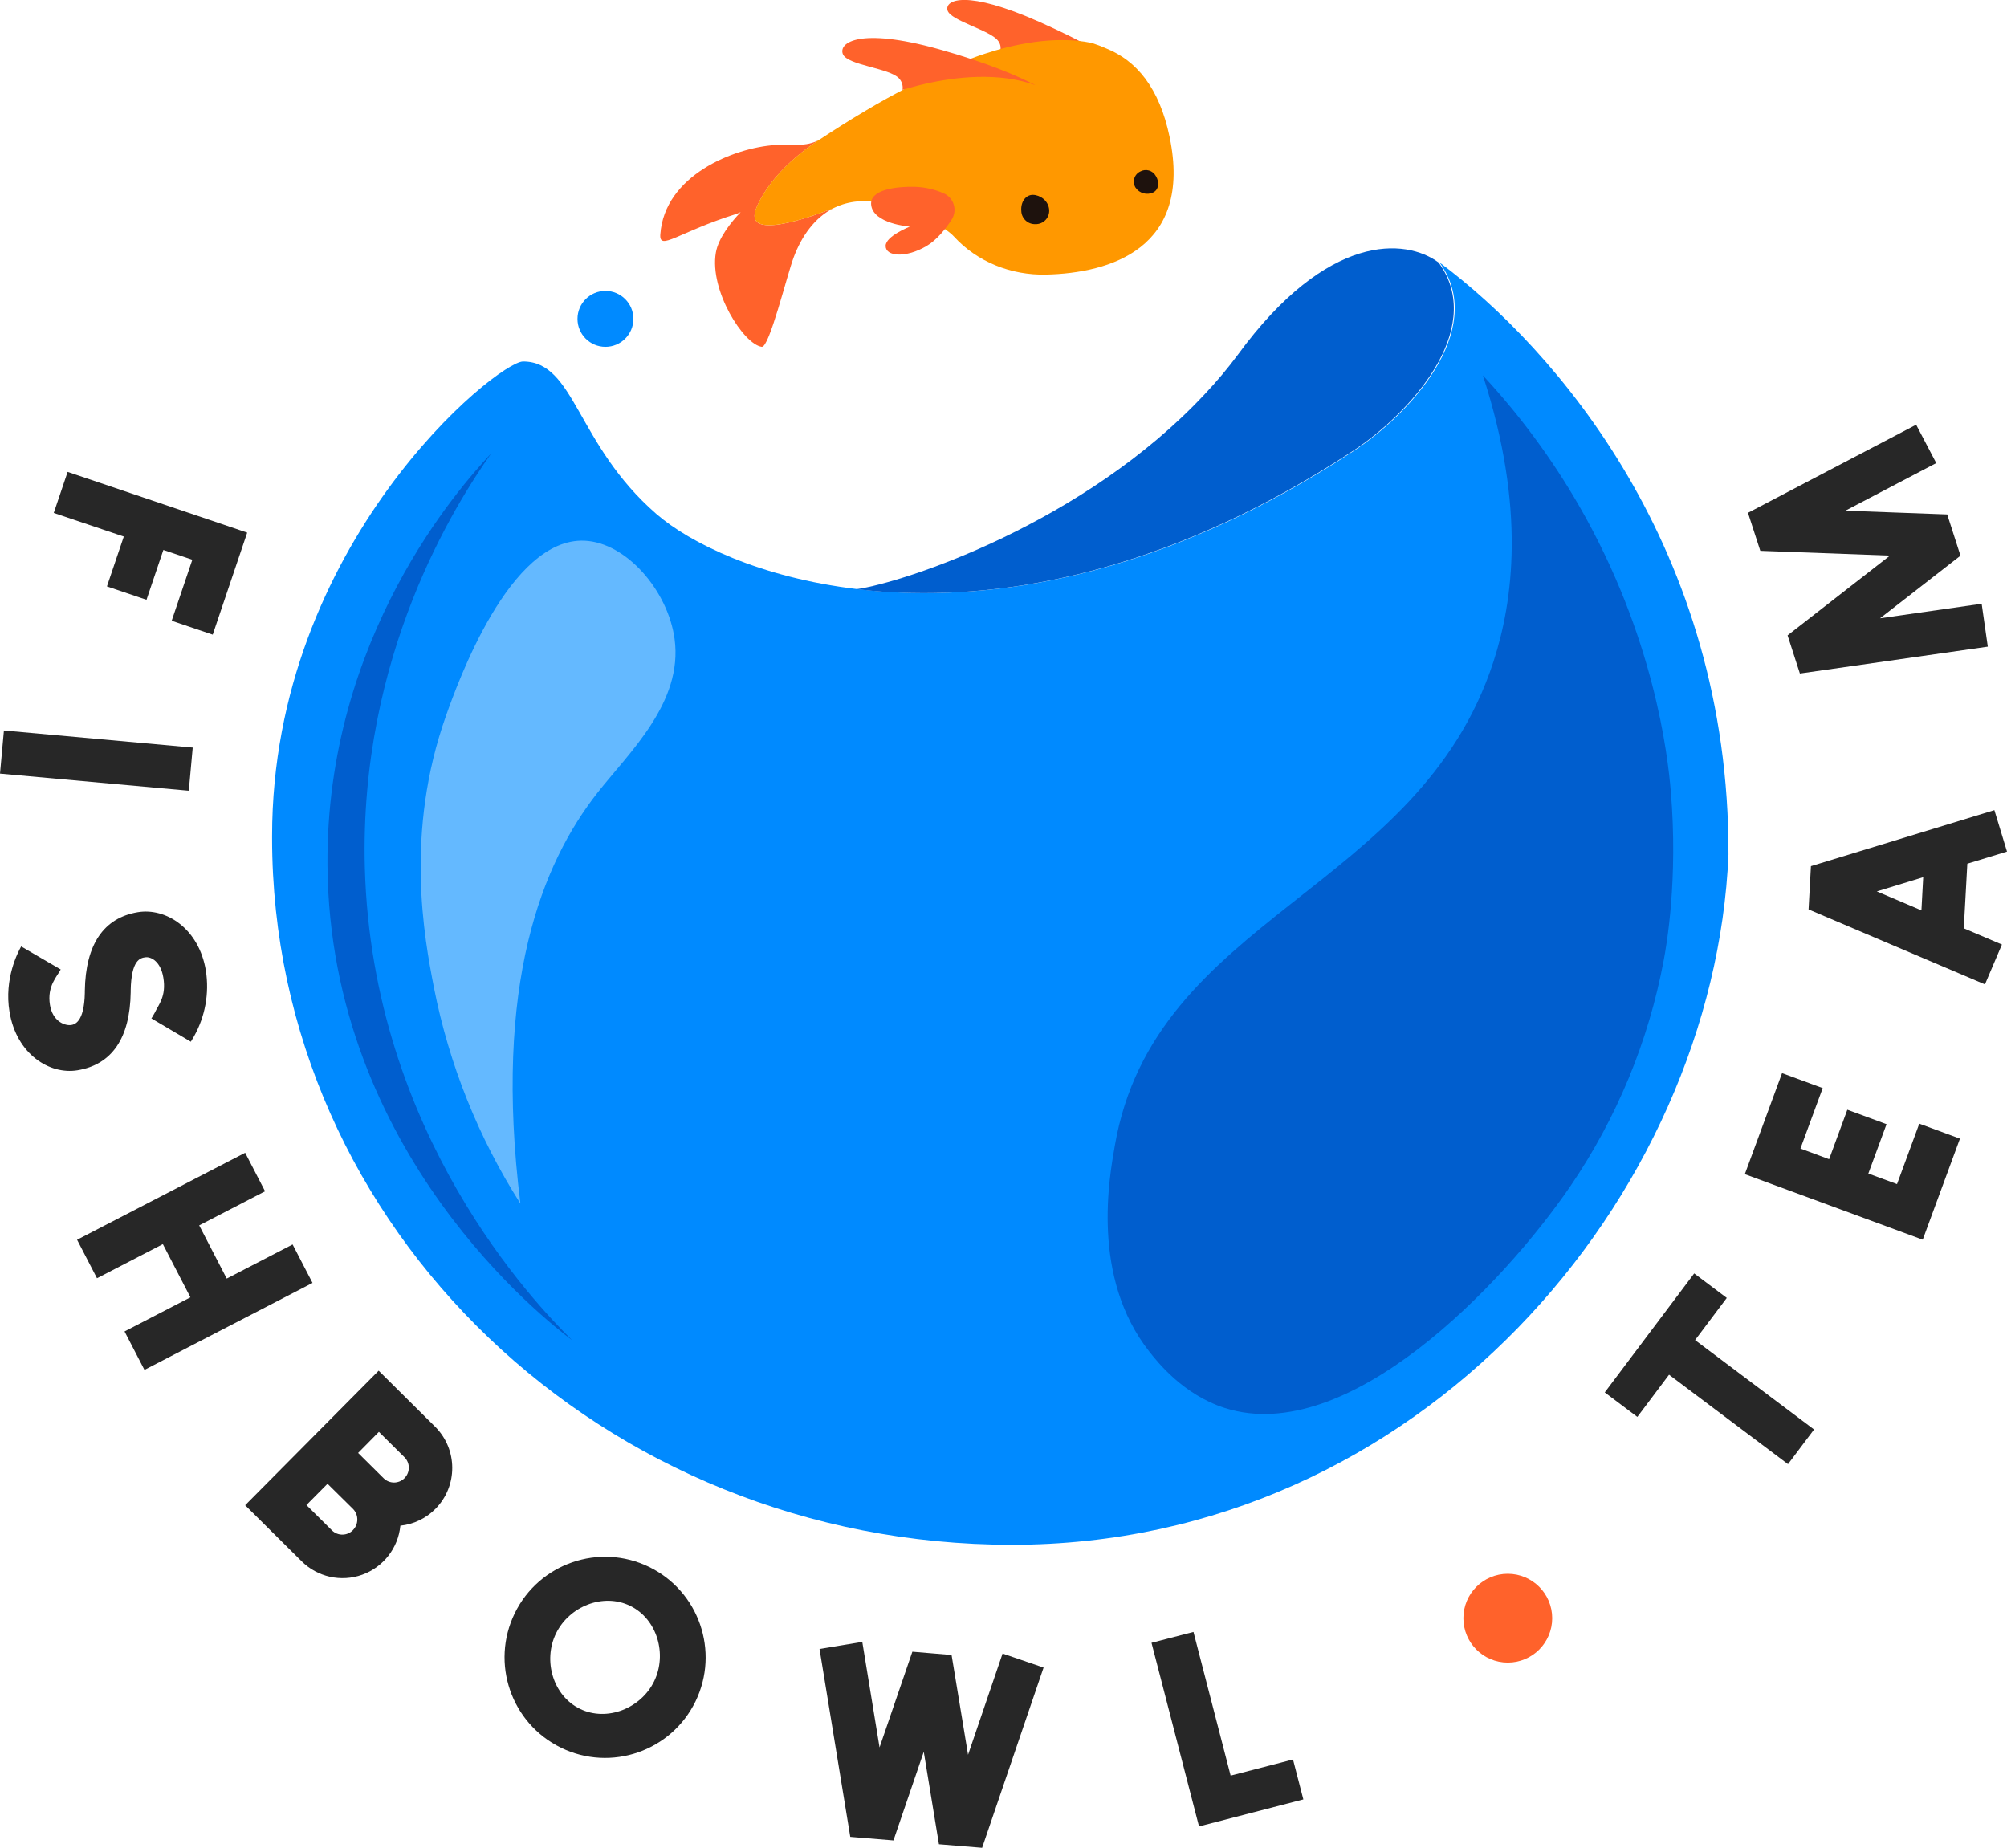
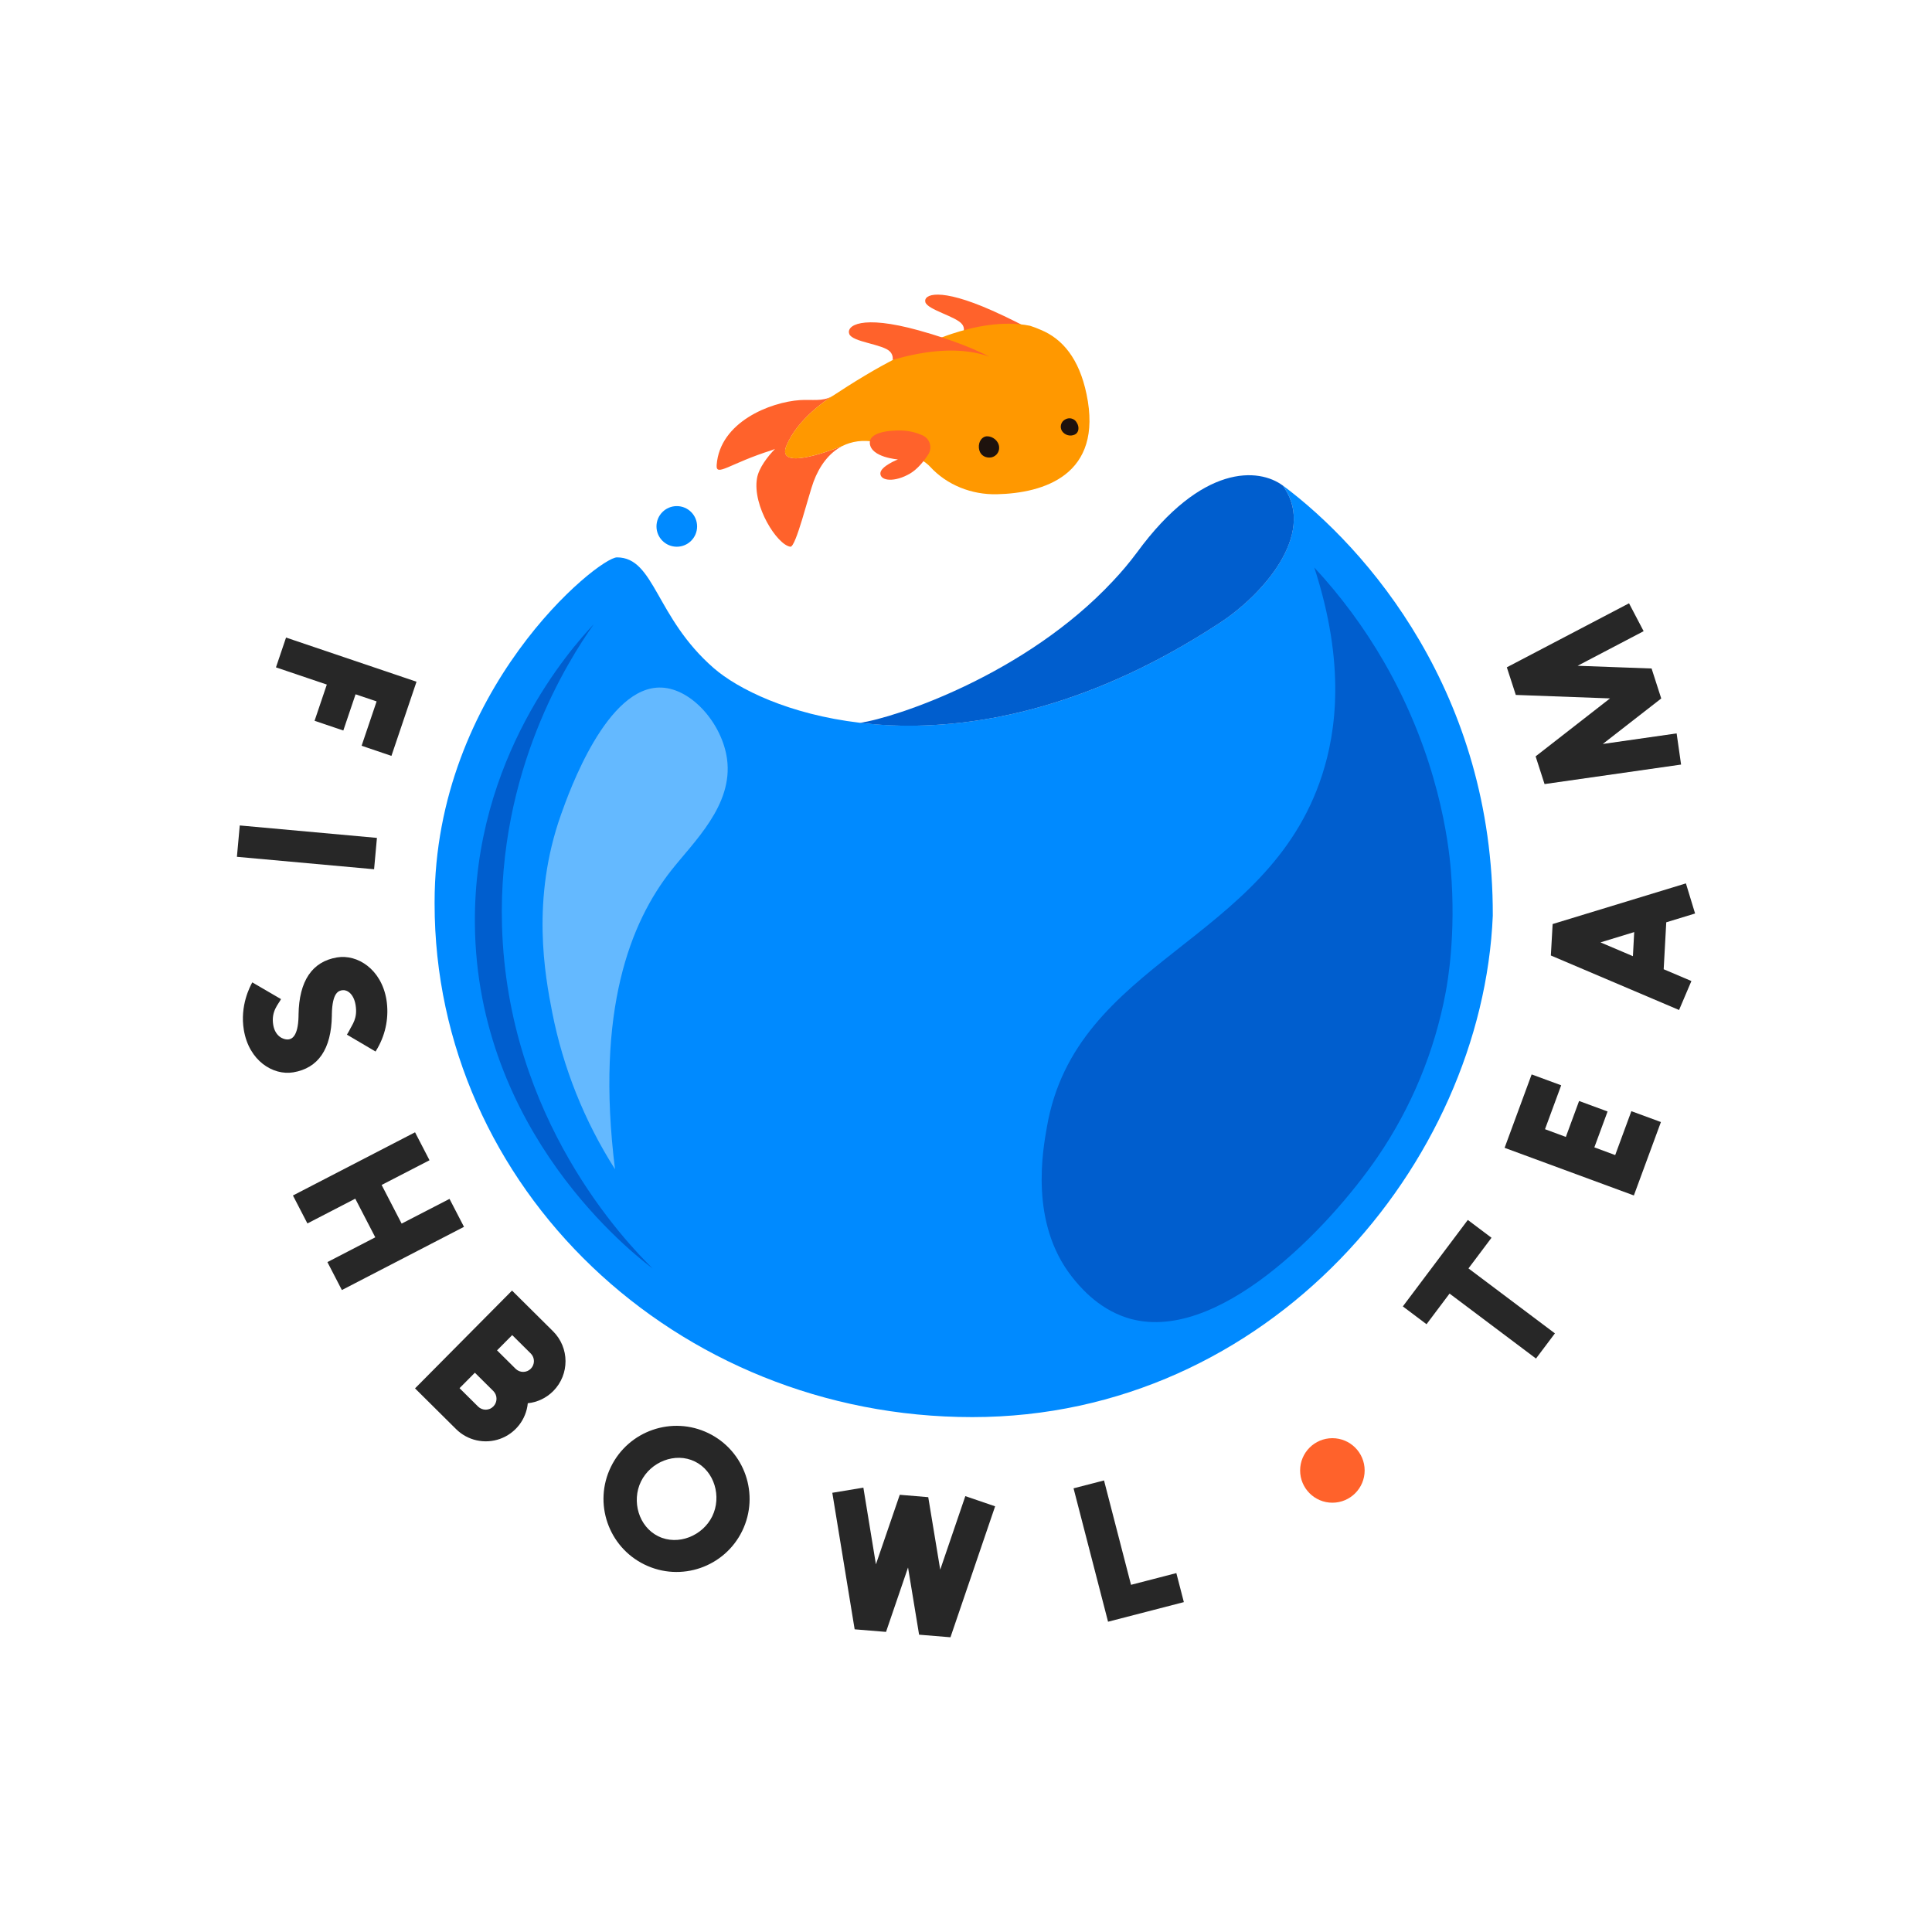
- <svg xmlns="http://www.w3.org/2000/svg" viewBox="0 0 1132.12 1042.34">
+ <svg xmlns="http://www.w3.org/2000/svg" id="Capa_1" data-name="Capa 1" viewBox="0 0 1500 1500">
  <defs>
    <style>.cls-1{fill:#272727;}.cls-2{fill:#7b6cf7;opacity:0.5;}.cls-3{fill:#008aff;}.cls-4{fill:#005ece;}.cls-5{fill:#ff622b;}.cls-6{fill:#ff9800;}.cls-7{fill:#1e120d;}.cls-8{fill:#64b9ff;}</style>
  </defs>
-   <g id="Capa_2" data-name="Capa 2">
-     <g id="Capa_1-2" data-name="Capa 1">
-       <path class="cls-1" d="M139.44,300.46,120,358l-23.16-7.83,11.65-34.42-16.34-5.52-9.51,28.12-22.32-7.55,9.51-28.13L30.32,289.35l7.83-23.15Z" />
-       <path class="cls-1" d="M2.21,412.06l106.5,9.65-2.21,24.34L0,436.4Z" />
-       <path class="cls-1" d="M43.76,603.73c-15.75,2.62-34.42-9-38.39-32.92-3.13-18.82,4.75-33.62,6.57-36.93l22.3,13c-1.9,3.85-7.83,9.32-6.05,20.05,1.5,9,7.92,11.5,11.34,11.33,2.35-.12,8-1.28,8.32-18.2v-1c.38-26.33,10.65-41.29,29.88-44.49,15.75-2.62,34.42,9,38.39,32.92a57.64,57.64,0,0,1-6.79,37.31l-1.68,2.83L85.4,574.49s1.47-2.29,1.85-3.12c2.08-4.53,6.67-9.19,4.88-19.92-1.49-9-6.82-11.91-10.17-11.44-2.71.37-7.91,1.26-8.24,18.67v1C73.35,585.72,63.05,600.53,43.76,603.73Z" />
-       <path class="cls-1" d="M165.05,702l11.24,21.69L81.48,772.76l-11.23-21.7,37.16-19.24-15.54-30L54.71,721.05l-11.23-21.7,94.81-49.07L149.52,672l-37.16,19.24,15.53,30Z" />
-       <path class="cls-1" d="M245.62,851.16a32.59,32.59,0,0,1-19.78,9.48,32.76,32.76,0,0,1-55.77,20l-31.78-31.53,75.31-75.9,31.78,31.53A32.85,32.85,0,0,1,245.62,851.16Zm-46.56,12a8.51,8.51,0,0,0,.12-11.91L184.75,837l-11.9,12,14.43,14.32A8.35,8.35,0,0,0,199.06,863.18Zm29.11-29.34a8.35,8.35,0,0,0,0-11.78l-14.44-14.32L202,819.6l14.44,14.32A8.34,8.34,0,0,0,228.17,833.84Z" />
-       <path class="cls-1" d="M392.33,959.75a56.72,56.72,0,1,1-26.16-75.83A56.8,56.8,0,0,1,392.33,959.75ZM369,948.4c7.43-15.26,1.73-35.1-13.54-42.54s-34.39.31-41.83,15.57-1.73,35.11,13.53,42.54S361.58,963.66,369,948.4Z" />
-       <path class="cls-1" d="M565.54,932.77l23.13,7.9L554,1042.34l-24.36-2-8.56-52.16-17.09,50-24.36-2-17.35-106,24.12-4,9.74,59.54,18.51-54,22.12,1.85,9.3,56.29Z" />
-       <path class="cls-1" d="M694.18,1001.62l35.19-9.1,5.83,22.53-58.85,15.23-26.8-103.57,23.67-6.13Z" />
-       <path class="cls-1" d="M905.22,785.46l50.45-67.12,18.38,13.81-17.88,23.79,67.11,50.44-14.69,19.54-67.11-50.44-17.88,23.8Z" />
-       <path class="cls-1" d="M984.23,662.35l21-57,22.93,8.45-12.56,34.1,16.18,6L1042.05,626l22.12,8.15L1053.9,662l16.18,5.95,12.56-34.09,22.94,8.45-21,57Z" />
-       <path class="cls-1" d="M1021.52,488.6,1125,457l7.12,23.38-22.38,6.83-2,36.45,21.52,9.15-9.58,22.49L1020.19,513Zm63.33,6.24-26.17,8,25.17,10.7Z" />
-       <path class="cls-1" d="M986,289.28l94.87-49.7,11.34,21.64-51.26,26.86,57.44,2.11,7.49,23.27-45.38,35.32,57.33-8.2,3.46,24.2-106,15.15-6.94-21.52,57.76-45-73.15-2.69Z" />
-       <path class="cls-2" d="M489.47,332.33c1,.14,2,.27,3,.36-1-.09-2.1-.19-3.14-.33C489.39,332.36,489.45,332.36,489.47,332.33Z" />
-       <path class="cls-3" d="M975,482.09c-8.12,192.58-173.66,389.33-404.18,389.33S153.48,692.93,153.48,472.77v-1.15c0-165.13,127.19-267.7,141.58-267.7,29.36,0,29.85,46.61,75.18,86,18.81,16.33,58.52,35.92,113.42,42.41a.15.15,0,0,1-.11,0c1,.14,2.1.24,3.13.33,3.06.35,6.14.65,9.3.9,1.83.13,3.65.27,5.48.38,2.21.16,4.44.27,6.68.35,68.74,2.84,156.87-15.18,255.24-79.76,33.07-21.72,74-67.95,50-104.48-.44-.65-.9-1.3-1.36-2C877.46,196.83,975.56,309.41,975,482.09Z" />
-       <path class="cls-4" d="M762.89,254.56c-98.37,64.58-186.5,82.6-255.24,79.76-2.24-.11-4.47-.22-6.68-.35-1.85-.11-3.68-.25-5.48-.38-3.16-.25-6.24-.55-9.29-.9-1-.09-2.1-.19-3.14-.33a.15.15,0,0,0,.11,0c27.07-3.84,128.55-37.26,196.5-110.12a244.84,244.84,0,0,0,18.57-22.11c50.61-69.18,94.72-65.83,113.31-52,.46.66.93,1.31,1.36,2C836.84,186.61,796,232.84,762.89,254.56Z" />
-       <circle class="cls-3" cx="341.52" cy="179.88" r="15.77" />
-       <path class="cls-5" d="M636.3,39.33c-19.07-10.1-42.83-11.66-59.67-11.13-.54,0-1.06,0-1.61.07s-1,0-1.55.05c-3.55.18-6.7.44-9.35.68A6.4,6.4,0,0,0,563,23c-4.37-6-27-11.3-28.54-17.21s10.59-11.8,52,6.62C612.33,23.89,628.07,33.6,636.3,39.33Z" />
-       <path class="cls-5" d="M470.16,117.41c-10.52,5.34-17.91,15.59-22.46,27.75-3.87,10.3-13.74,51.05-18,50.48-10.22-1.36-29.6-31.7-25.9-53.15,1.42-8.18,8.45-17.07,14-22.82l-2.4,1c-32.71,10.22-43.62,21.13-42.93,11.59,2.37-33.34,41.48-48.9,64.76-50.46,9.19-.6,17.53,1.31,25-3-4.74,3-27.07,17.91-35.57,38.49C418.89,136,456,123,470.16,117.41Z" />
-       <path class="cls-6" d="M590.07,154.9c-19.55.46-38.79-7.06-52-21.51-5.62-6.19-25.9-16.6-43.62-19.32a50.44,50.44,0,0,0-5.83-.55,38.34,38.34,0,0,0-13.14,1.75,34.63,34.63,0,0,0-5.34,2.15C456,123,418.89,136,426.63,117.26c8.5-20.58,30.83-35.49,35.57-38.49.57-.36.9-.55.9-.55,6.43-4.25,15.24-9.92,25.54-16a413.52,413.52,0,0,1,46.75-24l.08,0c2.67-1.15,5.34-2.24,8-3.3v-.25s.08,0,.11,0c2.48-1,5.42-2.13,8.78-3.3l1.47-.49c.52-.19,1-.36,1.53-.52,16-5.26,39.16-10.47,60.26-6.19,0,0,.06,0,.08,0a80.31,80.31,0,0,1,8.35,3.16s0,0,0,0h0C641,34.17,654,49.46,659.77,77.3,672.85,140.15,626.18,154.08,590.07,154.9Z" />
-       <path class="cls-5" d="M536.74,124c-3.46,5.32-8.32,11.34-14,14.72-11.8,7-23.17,6-23.17,0,0-5.53,13.63-10.88,13.63-10.88s-20.91-1.55-21.81-12.45c-.68-8.21,13.28-10.25,24.7-10a43.74,43.74,0,0,1,16.27,3.68A10.19,10.19,0,0,1,536.74,124Z" />
-       <path class="cls-7" d="M576.1,118.92c-.42-5,2.53-9.07,6.58-9s8.71,3.29,9.14,8.32a7.56,7.56,0,0,1-7.75,8.2A7.68,7.68,0,0,1,576.1,118.92Z" />
-       <path class="cls-5" d="M584.12,48.06c-20.94-7.57-45.36-4.65-62.42-.73-.55.12-1.07.24-1.63.39s-1,.24-1.56.36c-3.59.89-6.75,1.81-9.42,2.6a7.59,7.59,0,0,0-2-6.49c-5.36-5.84-29.18-7.36-31.65-13.68s9-15.3,54-2.81C557.38,35.47,574.88,43.26,584.12,48.06Z" />
-       <path class="cls-7" d="M652,99.31c2.24,3.6,1.57,7.73-1.47,9.24a7.93,7.93,0,0,1-10-2.73,6.34,6.34,0,0,1,2.66-9.07A6.43,6.43,0,0,1,652,99.31Z" />
-       <circle class="cls-5" cx="850.52" cy="912.82" r="25.05" />
-       <path class="cls-4" d="M836.48,211.78c24.44,75.14,16.93,127.66,6,161.33-42.32,130.3-191.38,143.44-213.65,273.33-3,17.27-13.64,73.92,19.48,116,4.68,5.93,19.18,24.36,42.72,31.85,69.23,22,156.78-69.48,194.87-125.27a336.45,336.45,0,0,0,52.56-127.24c1.51-8,8.22-45.47,4-95.52-1.67-19.78-9.17-87.18-51.94-161.31A406.22,406.22,0,0,0,836.48,211.78Z" />
-       <path class="cls-4" d="M277.05,255.8C257,284.32,202.49,369.68,205.8,489.67,210,640.08,301.92,735.43,322.72,756c-14.66-11-136.64-105.57-138-267.74C183.71,359.46,259.45,274.56,277.05,255.8Z" />
-       <path class="cls-8" d="M293.55,678.94a353.88,353.88,0,0,1-48.77-121.85c-5.54-28.44-16.57-87.57,6.86-153.51,6.27-17.64,35.69-100.43,78.09-98.57,23.71,1.05,47.13,28.37,50.8,55.47,4.85,35.8-25.65,64-43.45,86.65C305.85,486.88,278.15,554.89,293.55,678.94Z" />
-     </g>
-   </g>
+   <path class="cls-1" d="M323.38,529.29l-19.47,57.58L280.75,579l11.65-34.43-16.34-5.52-9.51,28.12-22.32-7.55,9.51-28.12-39.48-13.36L222.09,495Z" />
+   <path class="cls-1" d="M186.15,640.88l106.5,9.66-2.21,24.34-106.5-9.65Z" />
+   <path class="cls-1" d="M227.7,832.56c-15.75,2.61-34.41-9-38.39-32.92-3.13-18.83,4.75-33.62,6.57-36.93l22.3,13c-1.9,3.85-7.83,9.32-6.05,20,1.5,9,7.92,11.5,11.34,11.33,2.35-.12,8-1.29,8.32-18.21,0-.25,0-.77,0-1,.37-26.33,10.64-41.3,29.88-44.49,15.74-2.62,34.41,9,38.38,32.92a57.6,57.6,0,0,1-6.79,37.3l-1.68,2.84-22.25-13.12s1.48-2.29,1.85-3.12c2.08-4.53,6.67-9.2,4.89-19.92-1.5-9-6.83-11.92-10.18-11.45-2.71.38-7.91,1.27-8.24,18.68v1C257.29,814.55,247,829.35,227.7,832.56Z" />
+   <path class="cls-1" d="M349,930.81l11.24,21.7-94.81,49.08-11.23-21.7,37.16-19.24-15.53-30-37.16,19.23-11.24-21.7,94.81-49.07,11.23,21.7L296.3,920l15.53,30Z" />
+   <path class="cls-1" d="M429.56,1080a32.52,32.52,0,0,1-19.78,9.47,32.77,32.77,0,0,1-55.77,20l-31.78-31.54L397.54,1002l31.78,31.53A32.85,32.85,0,0,1,429.56,1080ZM383,1092a8.51,8.51,0,0,0,.12-11.91l-14.43-14.32-11.9,12,14.43,14.32A8.35,8.35,0,0,0,383,1092Zm29.11-29.34a8.35,8.35,0,0,0,0-11.78l-14.44-14.32-11.77,11.86,14.44,14.32A8.34,8.34,0,0,0,412.11,1062.67Z" />
+   <path class="cls-1" d="M576.27,1188.58a56.72,56.72,0,1,1-26.16-75.83A56.78,56.78,0,0,1,576.27,1188.58ZM553,1177.23c7.43-15.27,1.73-35.11-13.54-42.54s-34.39.31-41.82,15.57-1.74,35.11,13.52,42.54S545.52,1192.49,553,1177.23Z" />
+   <path class="cls-1" d="M749.48,1161.59l23.13,7.91-34.67,101.67-24.36-2L705,1217l-17.09,50-24.36-2-17.35-106,24.12-4,9.74,59.55,18.51-54,22.12,1.85,9.3,56.28Z" />
+   <path class="cls-1" d="M878.12,1230.45l35.19-9.1,5.83,22.53-58.85,15.22L833.5,1155.53l23.66-6.12Z" />
+   <path class="cls-1" d="M1089.16,1014.29l50.45-67.13L1158,961l-17.88,23.79,67.11,50.44-14.69,19.54-67.11-50.44-17.88,23.79Z" />
+   <path class="cls-1" d="M1168.17,891.17l21-57,22.93,8.45-12.56,34.09,16.18,6L1226,854.8l22.12,8.15-10.27,27.85,16.18,6,12.56-34.09,22.94,8.44-21,57Z" />
+   <path class="cls-1" d="M1205.46,717.43l103.48-31.57,7.12,23.38-22.38,6.83-2,36.45,21.52,9.15-9.58,22.49-99.54-42.32Zm63.33,6.24-26.17,8,25.17,10.7Z" />
+   <path class="cls-1" d="M1169.9,518.1l94.87-49.7,11.34,21.65-51.26,26.86,57.44,2.11,7.49,23.27-45.38,35.32,57.33-8.2,3.46,24.2-106,15.15-6.94-21.52,57.76-45-73.15-2.7Z" />
+   <path class="cls-2" d="M673.41,561.16c1,.14,2,.27,3,.35-1-.08-2.1-.19-3.14-.32C673.33,561.19,673.39,561.19,673.41,561.16Z" />
+   <path class="cls-3" d="M1159,710.92c-8.12,192.57-173.66,389.32-404.18,389.32S337.42,921.76,337.42,701.59v-1.14c0-165.13,127.19-267.7,141.58-267.7,29.36,0,29.85,46.61,75.18,86C573,535.07,612.7,554.67,667.6,561.16a.15.15,0,0,1-.11,0c1,.13,2.1.24,3.13.32,3.06.36,6.14.66,9.3.9,1.83.14,3.65.28,5.48.39,2.21.16,4.44.27,6.68.35C760.82,566,849,548,947.32,483.39c33.07-21.72,73.95-67.95,50-104.48-.44-.65-.9-1.31-1.36-2C1061.4,425.66,1159.5,538.24,1159,710.92Z" />
+   <path class="cls-4" d="M947.34,483.42C849,548,760.84,566,692.1,563.18c-2.24-.11-4.47-.22-6.68-.35-1.85-.11-3.68-.25-5.48-.38-3.16-.25-6.24-.55-9.29-.9-1-.09-2.1-.19-3.14-.33a.15.15,0,0,0,.11,0c27.07-3.84,128.55-37.26,196.5-110.12A244.84,244.84,0,0,0,882.69,429c50.62-69.18,94.72-65.83,113.31-52,.46.66.93,1.31,1.36,2C1021.3,415.47,980.41,461.7,947.34,483.42Z" />
+   <circle class="cls-3" cx="525.46" cy="408.71" r="15.77" />
+   <path class="cls-5" d="M820.24,268.16c-19.07-10.1-42.83-11.67-59.67-11.13-.54,0-1.06,0-1.61.07s-1,0-1.55,0c-3.55.17-6.7.44-9.35.67a6.39,6.39,0,0,0-1.08-6c-4.37-6-27-11.3-28.54-17.21s10.59-11.8,52,6.62C796.27,252.72,812,262.43,820.24,268.16Z" />
+   <path class="cls-5" d="M654.1,346.24c-10.52,5.34-17.91,15.59-22.46,27.75-3.87,10.3-13.74,51.05-18,50.48-10.22-1.36-29.6-31.7-25.9-53.15,1.42-8.18,8.45-17.07,14-22.82l-2.4,1c-32.71,10.22-43.61,21.12-42.93,11.58,2.37-33.33,41.48-48.9,64.76-50.45,9.19-.6,17.53,1.31,25-3.05-4.74,3-27.07,17.9-35.57,38.48C602.83,364.83,639.9,351.8,654.1,346.24Z" />
+   <path class="cls-6" d="M774,383.73c-19.55.46-38.79-7.06-52-21.51-5.62-6.19-25.9-16.6-43.62-19.33a48.25,48.25,0,0,0-5.83-.54,38.59,38.59,0,0,0-13.14,1.74,35.7,35.7,0,0,0-5.34,2.16c-14.2,5.56-51.27,18.59-43.53-.17,8.5-20.58,30.83-35.49,35.57-38.49l.9-.54c6.43-4.25,15.24-9.92,25.54-16.06a415.19,415.19,0,0,1,46.75-24l.08,0c2.67-1.14,5.34-2.23,8-3.3v-.24s.08,0,.11-.06c2.48-1,5.43-2.12,8.78-3.29l1.47-.49c.52-.19,1-.36,1.53-.52,16-5.26,39.17-10.47,60.26-6.19,0,0,.06,0,.09,0a80.62,80.62,0,0,1,8.34,3.16s0,0,0,0h0c16.85,6.92,29.85,22.21,35.63,50C856.79,369,810.13,382.91,774,383.73Z" />
+   <path class="cls-5" d="M720.68,352.86c-3.46,5.31-8.32,11.34-14,14.72-11.8,7-23.17,6-23.17,0,0-5.54,13.63-10.88,13.63-10.88s-20.91-1.55-21.81-12.46c-.68-8.2,13.28-10.24,24.7-10A43.36,43.36,0,0,1,716.26,338,10.19,10.19,0,0,1,720.68,352.86Z" />
+   <path class="cls-7" d="M760,347.74c-.42-5,2.53-9.06,6.58-9s8.71,3.29,9.14,8.32a7.56,7.56,0,0,1-7.75,8.2C764,355.19,760.47,352.76,760,347.74Z" />
+   <path class="cls-5" d="M768.06,276.89c-20.94-7.57-45.35-4.65-62.41-.73-.56.11-1.08.24-1.63.38s-1,.25-1.57.37c-3.59.89-6.75,1.81-9.42,2.6a7.58,7.58,0,0,0-2-6.49c-5.36-5.84-29.18-7.36-31.65-13.68s9-15.31,54-2.82C741.32,264.3,758.82,272.09,768.06,276.89Z" />
+   <path class="cls-7" d="M836,328.14c2.24,3.6,1.57,7.73-1.47,9.23a7.93,7.93,0,0,1-10-2.72,6.35,6.35,0,0,1,2.66-9.08A6.44,6.44,0,0,1,836,328.14Z" />
+   <circle class="cls-5" cx="1034.46" cy="1141.65" r="25.05" />
+   <path class="cls-4" d="M1020.42,440.61c24.44,75.14,16.93,127.66,6,161.33C984.09,732.24,835,745.38,812.76,875.27c-3,17.27-13.64,73.91,19.48,116,4.68,5.94,19.18,24.37,42.73,31.86,69.22,22,156.77-69.48,194.86-125.27a336.51,336.51,0,0,0,52.56-127.24c1.51-8,8.22-45.47,4-95.52-1.67-19.78-9.17-87.19-51.94-161.31A406.22,406.22,0,0,0,1020.42,440.61Z" />
+   <path class="cls-4" d="M461,484.63c-20.07,28.51-74.56,113.88-71.25,233.86,4.16,150.42,96.12,245.77,116.92,266.32C492,973.84,370,879.24,368.7,717.07,367.65,588.29,443.39,503.39,461,484.63Z" />
+   <path class="cls-8" d="M477.49,907.77a354,354,0,0,1-48.77-121.85c-5.54-28.44-16.57-87.57,6.86-153.51,6.27-17.64,35.69-100.44,78.09-98.57,23.71,1,47.13,28.37,50.8,55.47,4.85,35.8-25.65,64-43.45,86.65C489.79,715.71,462.09,783.72,477.49,907.77Z" />
</svg>
